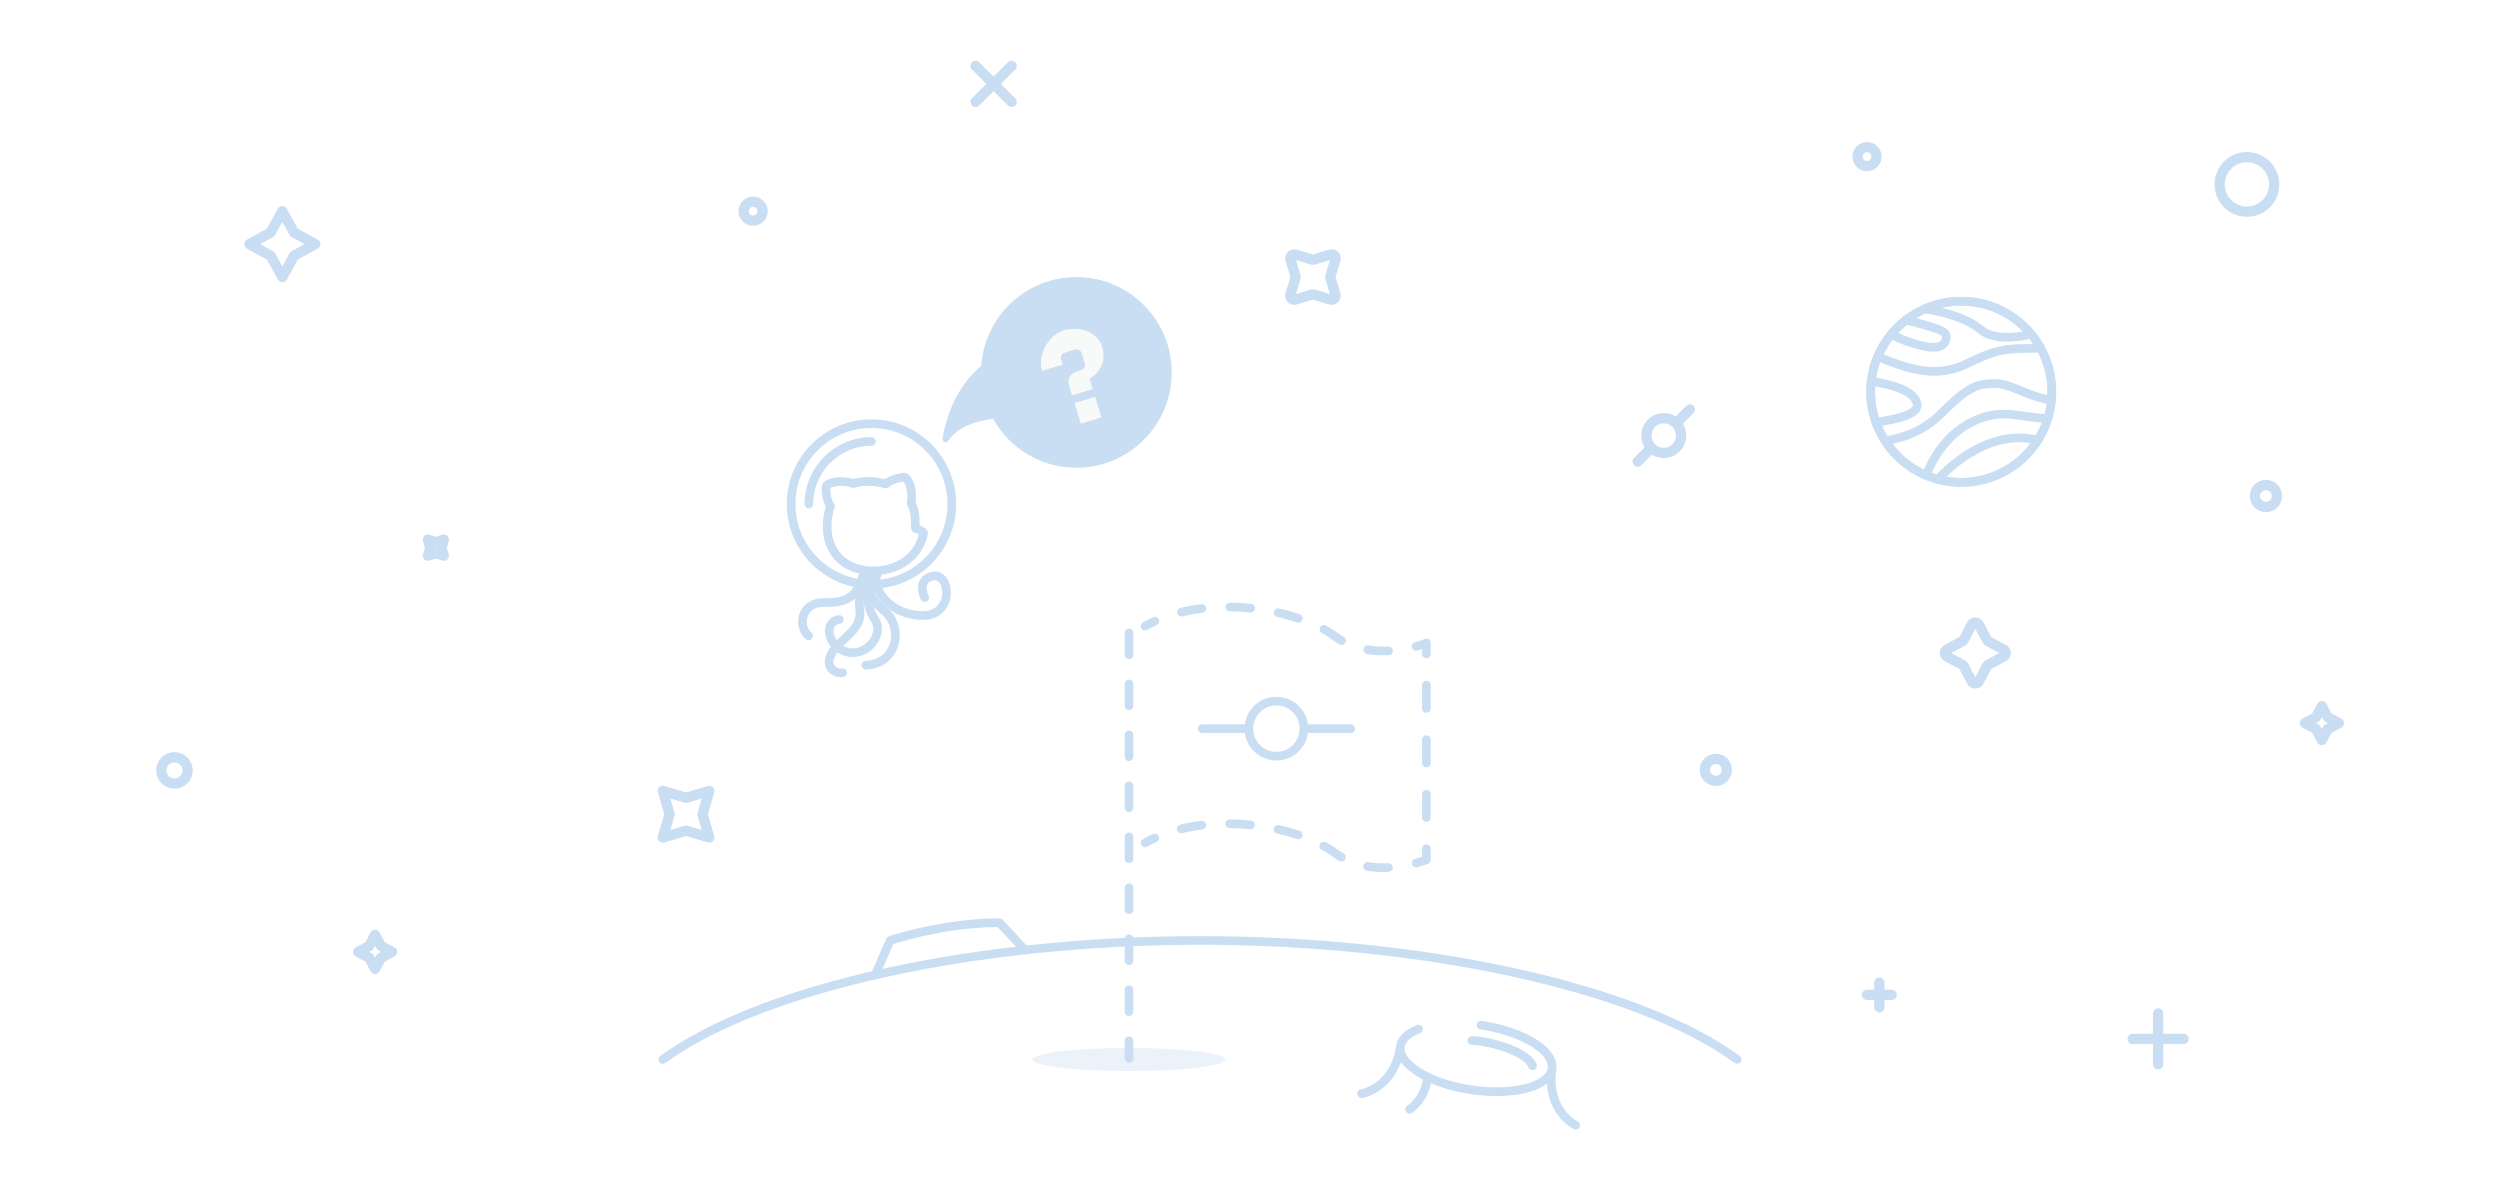
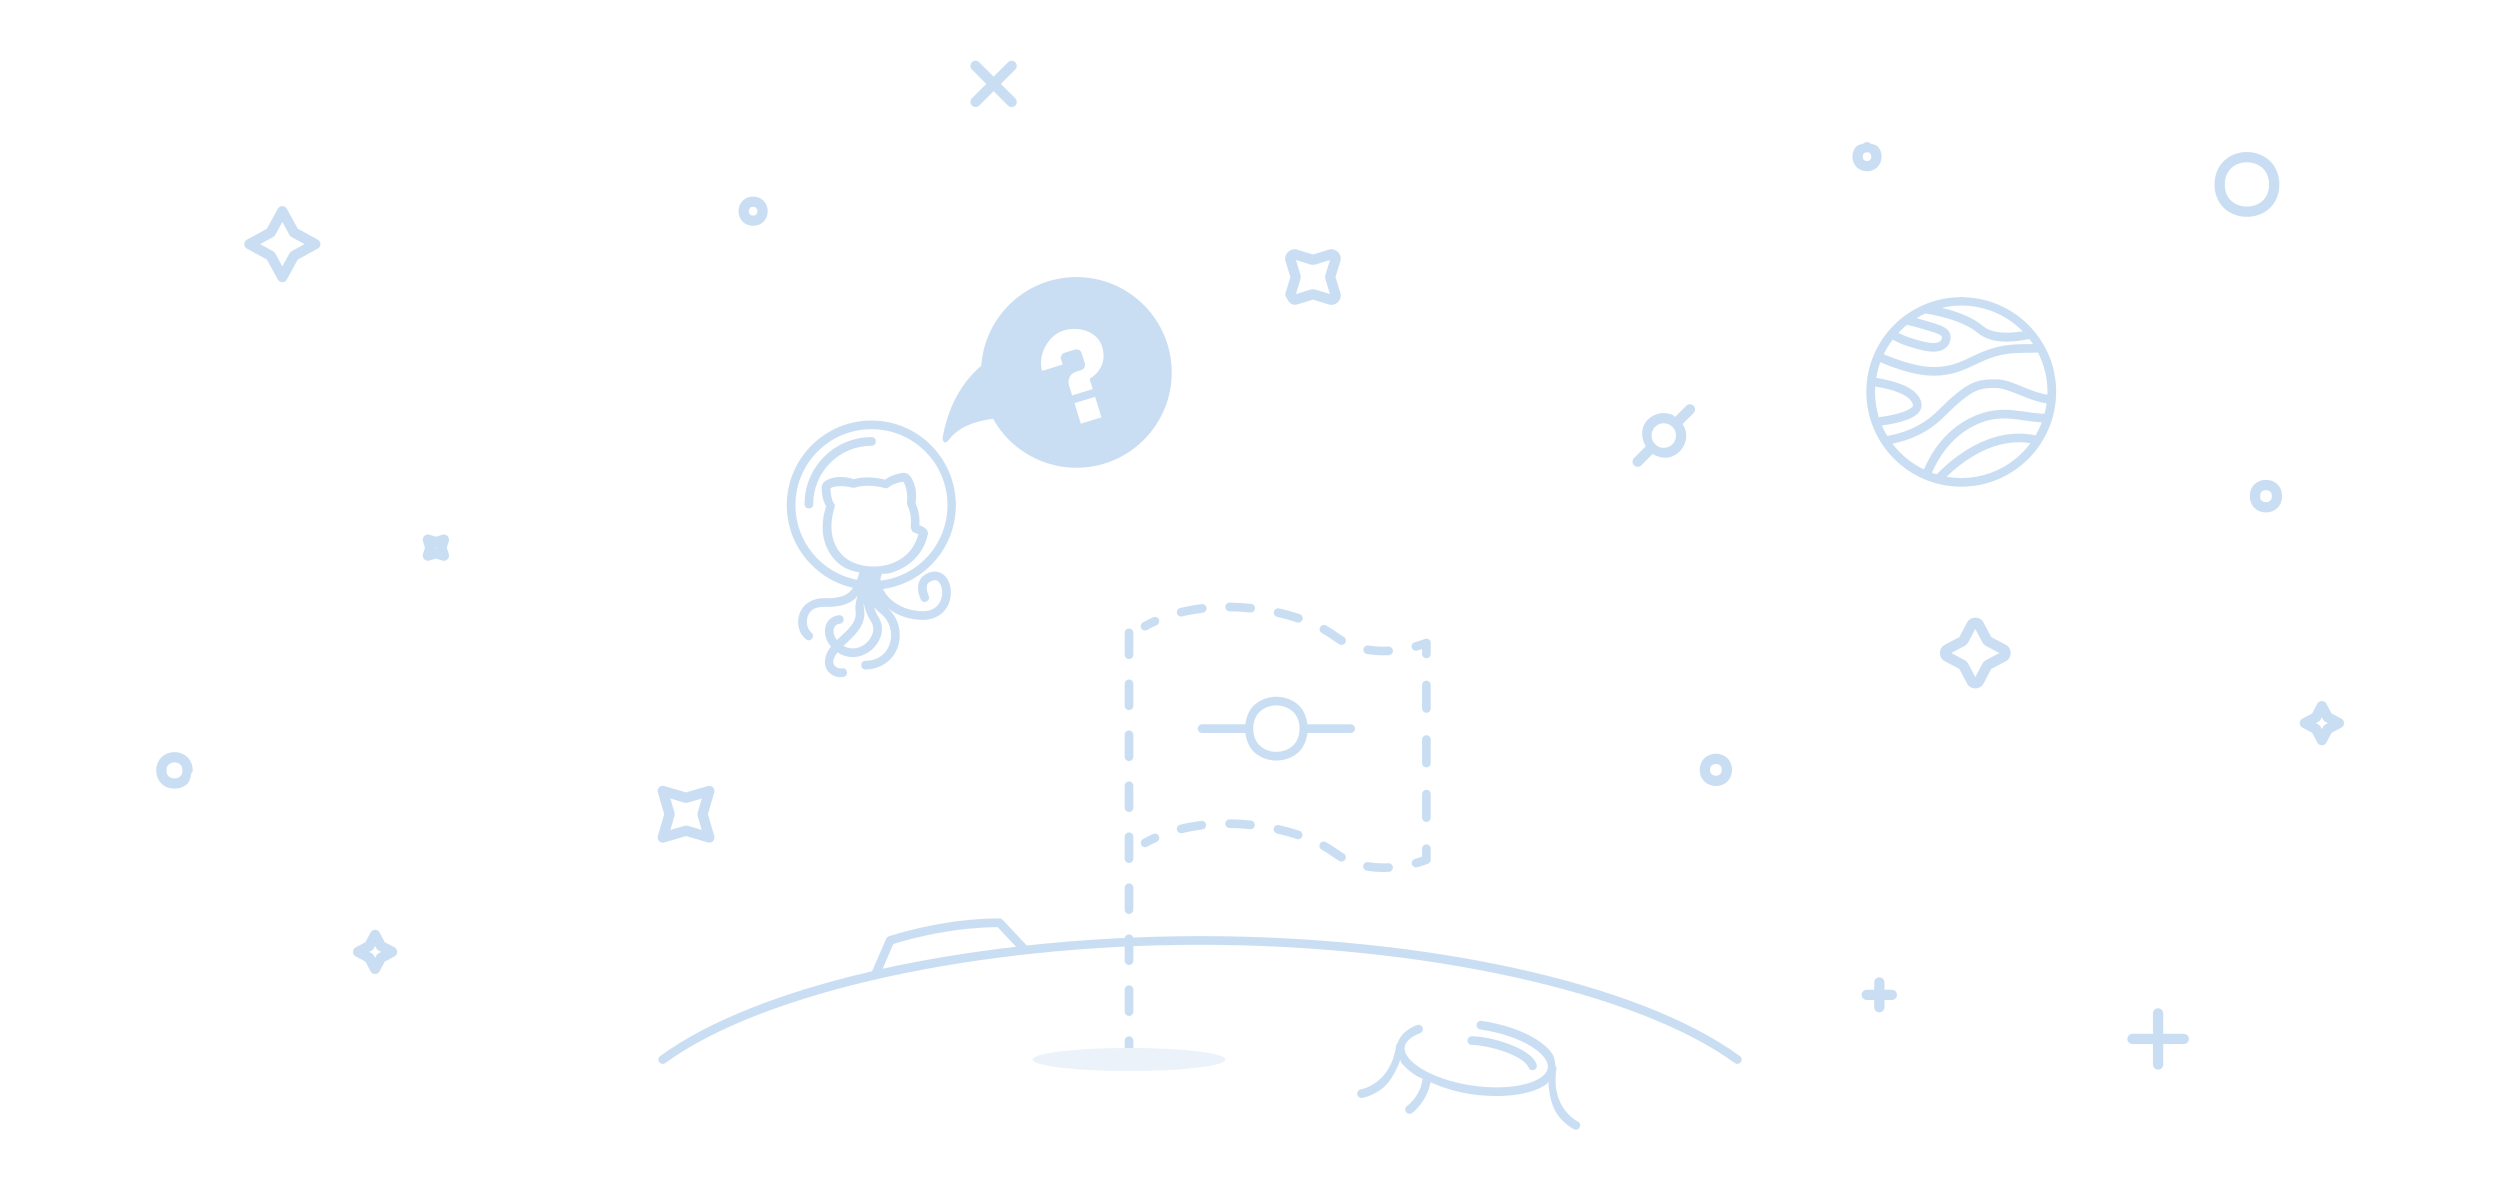
- <svg xmlns="http://www.w3.org/2000/svg" width="288" height="138" viewBox="0 0 288 138">
-   <g fill="none" fill-rule="evenodd">
-     <path d="M134.976 42.513c.215 6.062-4.525 11.152-10.588 11.367a10.978 10.978 0 0 1-9.988-5.638c-2.16.273-4.006.987-5.036 2.37-.525.7-.85.215-.763-.267.44-2.418 1.546-5.756 4.44-8.207.38-5.542 4.895-10.013 10.57-10.214 6.06-.215 11.15 4.526 11.366 10.59" fill="#CADEF3" />
-     <path d="M123.147 44.367c-.2-.65.168-1.348.82-1.55l.59-.18a.614.614 0 0 0 .412-.775l-.365-1.184a.613.613 0 0 0-.775-.41l-1.183.364a.612.612 0 0 0-.41.774l.18.593-2.368.726c-.547-1.776.684-4.098 2.46-4.645 1.776-.545 3.916.094 4.463 1.87.78 2.534-1.46 3.688-1.46 3.688l.365 1.185-2.368.73-.364-1.186zm.636 2.072l2.37-.728.727 2.368-2.368.728-.728-2.37z" fill="#F8F9F9" />
-     <path d="M261.987 21.19a3.142 3.142 0 1 1-6.283 0 3.142 3.142 0 0 1 6.283 0zM21.608 88.688a1.51 1.51 0 1 1-3.017 0 1.51 1.51 0 0 1 3.018 0zM227.14 78.482l-.916-1.73a.472.472 0 0 0-.195-.195l-1.73-.915a.47.47 0 0 1 0-.83l1.73-.916a.47.47 0 0 0 .194-.195l.915-1.73a.47.47 0 0 1 .83 0l.915 1.73a.47.47 0 0 0 .195.196l1.73.915a.47.47 0 0 1 0 .832l-1.73.915a.472.472 0 0 0-.195.196l-.915 1.73a.47.47 0 0 1-.83 0zM148.657 33.926l.575-1.87a.452.452 0 0 0 0-.277l-.575-1.872a.47.47 0 0 1 .587-.586l1.87.576a.48.48 0 0 0 .276 0l1.87-.576c.362-.112.7.226.588.586l-.576 1.87a.484.484 0 0 0 0 .278l.576 1.87a.47.47 0 0 1-.587.587l-1.87-.576a.464.464 0 0 0-.276 0l-1.87.576a.47.47 0 0 1-.587-.587zM248.613 116.753v5.86M251.544 119.684h-5.86M116.533 7.593l-4.145 4.145M116.533 11.738l-4.145-4.145M190.25 51.593l-1.59 1.59M194.672 47.17l-1.59 1.59M190.25 51.593a2 2 0 1 0 0-2.832 2.003 2.003 0 0 0 0 2.833zM262.307 57.14a1.268 1.268 0 1 1-2.537-.002 1.268 1.268 0 0 1 2.537 0zM198.938 88.688a1.268 1.268 0 1 1-2.536 0 1.268 1.268 0 0 1 2.536 0zM267.48 85.263l-.677-1.28-1.28-.677 1.28-.678.677-1.28.677 1.28 1.28.678-1.28.677zM43.21 111.615l-.676-1.28-1.28-.677 1.28-.677.677-1.28.678 1.28 1.28.678-1.28.677zM215.08 16.957a1.09 1.09 0 1 0-.002 2.18 1.09 1.09 0 0 0 0-2.18zM86.758 23.24a1.09 1.09 0 1 0 0 2.18 1.09 1.09 0 0 0 0-2.18zM216.5 113.187v2.84M217.918 114.606h-2.84M49.29 64.01l.92-.283.924.284-.284-.922.284-.922-.923.284-.92-.284.283.922zM33.867 26.784l2.452 1.34-2.453 1.342-1.34 2.452-1.342-2.452-2.452-1.34 2.452-1.342 1.34-2.452zM80.93 93.8l.785 2.68-2.68-.785-2.684.786.787-2.68-.786-2.684 2.684.787 2.68-.787z" stroke="#CADEF3" stroke-width="1.186" stroke-linecap="round" stroke-linejoin="round" />
-     <path d="M200.117 122.044c-11.516-8.396-36.27-13.705-61.882-13.703-25.61.003-50.367 5.316-61.885 13.715" stroke="#CADEF3" stroke-linecap="round" stroke-linejoin="round" />
-     <path d="M100.82 112.32l1.725-3.98s6.018-2.046 12.584-2.046l2.963 3.15M163.413 118.556c-1.192.46-1.96 1.14-2.083 1.98-.304 2.057 3.36 4.302 8.185 5.013 4.824.71 8.98-.38 9.284-2.437.3-2.057-3.363-4.302-8.187-5.013M178.8 123.113c-.72 4.867 2.713 6.515 2.713 6.515M161.33 120.536c-.718 4.867-4.48 5.453-4.48 5.453M164.436 124.05c-.14 2.467-2.04 3.756-2.04 3.756M176.543 122.78c-.608-1.677-5.133-2.914-6.988-2.903" stroke="#CADEF3" stroke-linecap="round" stroke-linejoin="round" />
-     <path d="M141.175 122.055c0 .734-4.975 1.33-11.112 1.33-6.137 0-11.112-.596-11.112-1.33 0-.734 4.976-1.33 11.113-1.33s11.112.596 11.112 1.33" fill="#EBF2FA" />
-     <path d="M130.063 72.91v49.023" stroke="#CADEF3" stroke-linecap="round" stroke-linejoin="round" stroke-dasharray="2.517,3.356" />
-     <path d="M131.918 97.1c.364-.206.738-.397 1.12-.57" stroke="#CADEF3" stroke-linecap="round" stroke-linejoin="round" />
-     <path d="M136.075 95.49c6.415-1.56 14.066.093 17.71 2.772 2.55 1.876 5.61 1.867 7.776 1.51" stroke="#CADEF3" stroke-linecap="round" stroke-linejoin="round" stroke-dasharray="2.41,3.214" />
-     <path d="M163.13 99.428c.744-.205 1.192-.392 1.192-.392V97.78" stroke="#CADEF3" stroke-linecap="round" stroke-linejoin="round" />
-     <path d="M164.322 94.187v-17.06" stroke="#CADEF3" stroke-linecap="round" stroke-linejoin="round" stroke-dasharray="2.694,3.592" />
-     <path d="M164.322 75.33v-1.258s-.448.187-1.19.392" stroke="#CADEF3" stroke-linecap="round" stroke-linejoin="round" />
-     <path d="M159.965 74.98c-1.933.092-4.21-.232-6.18-1.683-3.94-2.896-12.566-4.594-19.248-2.325" stroke="#CADEF3" stroke-linecap="round" stroke-linejoin="round" stroke-dasharray="2.41,3.214" />
-     <path d="M133.04 71.564a14.56 14.56 0 0 0-1.122.57M150.212 83.94a3.172 3.172 0 1 1-6.344 0 3.172 3.172 0 0 1 6.344 0zM150.212 83.94h5.386M138.483 83.94h5.385M109.648 58.064c0 5.112-4.144 9.257-9.255 9.257a9.256 9.256 0 0 1 0-18.513 9.256 9.256 0 0 1 9.255 9.257zM93.185 58.064a7.208 7.208 0 0 1 7.208-7.208" stroke="#CADEF3" stroke-linecap="round" stroke-linejoin="round" />
-     <path d="M100.603 65.823c-1.07 1.688-.956 3.752.188 5.558 1.145 1.807-1.077 4.405-3.324 3.698-2.247-.708-2.582-3.507-.782-3.713M101.093 66.06c-.737 1.188.83 4.587 4.896 4.843 4.067.255 3.563-5.05 1.426-4.53-1.894.464-.89 2.467-.89 2.467" stroke="#CADEF3" stroke-linecap="round" stroke-linejoin="round" />
-     <path d="M99.522 65.97c-.64 2.34-1.458 3.52-4.538 3.443-2.84-.07-3.05 2.893-1.837 3.83M100.853 66.115c-1.322.683-2.104 1.972-1.796 4.214.308 2.24-2.4 3.347-3.258 4.942-.856 1.596.403 2.364 1.272 2.22" stroke="#CADEF3" stroke-linecap="round" stroke-linejoin="round" />
-     <path d="M100.902 66.254c-.793.72-1.383 2.2.937 4.092 2.32 1.89 1.54 6.166-2.1 6.282M105.497 60.9l-.092-.214s.23-1.37-.43-2.71c.05-.335.218-1.87-.552-2.86a.4.4 0 0 0-.37-.148c-.447.062-1.45.26-1.99.785-2.205-.62-3.725-.052-3.725-.052s-1.752-.583-2.98.115a.4.4 0 0 0-.2.347c-.004.46.044 1.53.518 2.133 0 0-1.44 3.79 1.19 6.18 2.56 2.322 8.545 1.63 9.532-3.028.048-.227-.675-.495-.9-.548zM225.936 34.7c5.762 0 10.434 4.673 10.434 10.435 0 5.762-4.672 10.434-10.434 10.434-5.763 0-10.435-4.673-10.435-10.435 0-5.762 4.673-10.434 10.436-10.434z" stroke="#CADEF3" stroke-linecap="round" stroke-linejoin="round" />
-     <path d="M225.936 34.7c5.762 0 10.434 4.673 10.434 10.435 0 5.762-4.672 10.434-10.434 10.434-5.763 0-10.435-4.673-10.435-10.435 0-5.762 4.673-10.434 10.436-10.434z" stroke="#CADEF3" stroke-linecap="round" stroke-linejoin="round" />
-     <path d="M216.324 41.067c1.998.877 4.434 1.718 6.415 1.718 4.135 0 5.075-2.538 9.963-2.632.882-.017 1.675-.027 2.383-.034M221.89 54.754c.75-1.92 2.284-4.622 5.268-6.142 3.564-1.816 6.118-.31 8.763-.444" stroke="#CADEF3" stroke-linecap="round" stroke-linejoin="round" />
-     <path d="M217.152 50.77c1.608-.22 4.254-.918 6.433-3.098 3.383-3.383 4.324-3.477 6.392-3.477 1.694 0 4.208 1.766 6.353 1.837M221.722 35.587c2.172.335 4.795 1.016 6.47 2.403 1.307 1.083 3.563 1.01 5.81.526M219.56 36.875c.8.175 1.537.362 2.017.518 1.58.51 2.976.697 2.573 1.82-.513 1.425-2.88.62-4.46.108-.52-.166-1.167-.473-1.8-.828M215.57 43.935c2.086.298 4.99 1 5.29 2.61.205 1.113-2.102 1.738-4.758 2.09M223.24 55.217c1.812-1.924 6.25-5.813 11.515-4.507" stroke="#CADEF3" stroke-linecap="round" stroke-linejoin="round" />
+ <svg xmlns="http://www.w3.org/2000/svg" id="no-commit" viewBox="0 0 288 138">
+   <style type="text/css">
+         
+             .outline {
+                 fill: #cadef3;
+             }
+             .shadow {
+                 fill: #ebf2fa;
+             }
+         
+     </style>
+   <g class="outline">
+     <path id="speechbubble" d="M123.611 31.924c-5.675.2-10.19 4.673-10.57 10.215-2.894 2.45-4 5.789-4.44 8.207-.086.482.237.965.762.265 1.03-1.383 2.877-2.096 5.037-2.369a10.978 10.978 0 0 0 9.989 5.639c6.063-.215 10.803-5.305 10.588-11.367-.216-6.064-5.306-10.805-11.366-10.59zm.266 5.969c1.377.033 2.683.724 3.094 2.056.78 2.534-1.46 3.69-1.46 3.69l.366 1.183-2.37.73-.362-1.185h.001c-.2-.65.169-1.349.82-1.55l.59-.18a.614.614 0 0 0 .413-.776l-.365-1.183a.613.613 0 0 0-.776-.41l-1.182.365a.612.612 0 0 0-.41.773l.18.592-2.367.727c-.547-1.776.683-4.098 2.459-4.645a4.33 4.33 0 0 1 1.369-.187zm2.275 7.818l.729 2.367-2.37.729-.728-2.368 2.37-.728z" />
+     <path id="stars" d="M112.38 6.994a.593.593 0 0 0-.411 1.018l1.652 1.654-1.652 1.652a.593.593 0 1 0 .838.84l1.654-1.654 1.652 1.654a.594.594 0 1 0 .84-.84L115.3 9.666l1.654-1.654a.593.593 0 1 0-.84-.838l-1.652 1.652-1.654-1.652a.593.593 0 0 0-.426-.18zm102.698 9.37a.593.593 0 0 0-.414.177c-.311.087-.65.143-.846.361-.29.327-.421.739-.422 1.143 0 .404.13.818.42 1.144.29.327.75.541 1.262.541s.97-.214 1.26-.54a1.71 1.71 0 0 0 .424-1.143 1.71 1.71 0 0 0-.424-1.143c-.195-.219-.533-.276-.844-.363a.593.593 0 0 0-.414-.178zm43.768 1.148c-.907 0-1.822.297-2.53.918-.708.62-1.184 1.574-1.205 2.75-.021 1.215.442 2.205 1.157 2.85.714.643 1.65.95 2.578.95.927 0 1.863-.307 2.578-.95.715-.645 1.178-1.635 1.156-2.85-.02-1.176-.497-2.13-1.205-2.75-.708-.62-1.622-.918-2.53-.918zm-43.768.039h.002c.213 0 .3.059.373.14a.549.549 0 0 1 .121.356c0 .14-.048.273-.12.355-.074.082-.16.143-.376.143-.215 0-.3-.06-.373-.143a.55.55 0 0 1-.123-.355c0-.14.05-.274.123-.356.073-.081.16-.14.373-.14zm43.768 1.146c.645 0 1.282.217 1.748.625.465.408.785.998.8 1.88.017.916-.297 1.525-.765 1.946-.468.422-1.121.647-1.783.647-.663 0-1.317-.225-1.785-.647-.469-.421-.78-1.03-.764-1.947.016-.881.335-1.47.8-1.879.466-.408 1.103-.625 1.749-.625zm-172.088 3.95c-.512 0-.97.214-1.26.54a1.71 1.71 0 0 0-.424 1.143c0 .404.134.816.424 1.143.29.326.748.54 1.26.54.511 0 .971-.214 1.262-.54.29-.327.421-.739.421-1.143s-.131-.816-.421-1.142a1.692 1.692 0 0 0-1.262-.542zM32.506 23.74a.593.593 0 0 0-.502.307l-1.258 2.3-2.299 1.258a.593.593 0 0 0 0 1.041l2.301 1.256 1.258 2.301a.593.593 0 0 0 1.04 0l1.257-2.3 2.3-1.258a.593.593 0 0 0 0-1.041l-2.3-1.258-1.258-2.3a.593.593 0 0 0-.54-.306zm54.252.092c.215 0 .302.06.375.143a.55.55 0 0 1 .123.355.55.55 0 0 1-.123.356c-.073.082-.16.14-.375.14s-.302-.058-.375-.14a.549.549 0 0 1-.121-.356c0-.14.048-.273.12-.355.074-.082.16-.143.376-.143zm-54.233 1.736l.823 1.5a.593.593 0 0 0 .234.237l1.5.82-1.5.82a.593.593 0 0 0-.236.237l-.82 1.5-.82-1.5a.593.593 0 0 0-.237-.237l-1.5-.82 1.5-.82a.593.593 0 0 0 .236-.237zm116.893 3.186c-.782-.239-1.565.544-1.328 1.326a.593.593 0 0 0 0 .002l.564 1.836-.564 1.834a.593.593 0 0 0 .164.607c.19.495.608.89 1.164.72a.593.593 0 0 0 .002 0l1.834-.565 1.832.564a.593.593 0 0 0 .002 0c.783.24 1.566-.543 1.326-1.326a.593.593 0 0 0 0-.002l-.564-1.834.564-1.832v-.002c.242-.782-.546-1.568-1.328-1.328h-.002l-1.832.564zm-.125 1.203l1.646.506a.593.593 0 0 0 .004.002c.202.06.416.06.618 0a.593.593 0 0 0 .004-.002l1.648-.506-.508 1.645a.593.593 0 0 0-.002.005c-.06.202-.06.416 0 .618a.593.593 0 0 0 .002.006l.508 1.646-1.646-.508a1.051 1.051 0 0 0-.625 0h-.002l-1.647.508.504-1.639v-.002c.066-.207.066-.43 0-.636zM194.66 46.57a.593.593 0 0 0-.408.18l-1.283 1.283c-.115-.07-.19-.2-.313-.252a2.588 2.588 0 0 0-2.824.56.593.593 0 0 0-.002 0c-.845.846-.815 2.085-.244 3.077l-1.346 1.346a.593.593 0 1 0 .84.838l1.3-1.301c.728.43 1.56.568 2.276.271a2.589 2.589 0 0 0 1.6-2.394c0-.508-.18-.948-.418-1.334l1.254-1.254a.593.593 0 0 0-.432-1.02zm-3.238 2.21c.263-.045.531-.006.78.097.495.206.866.65.866 1.3 0 .652-.37 1.094-.867 1.3a1.353 1.353 0 0 1-1.51-.291.593.593 0 0 0-.027-.028 1.397 1.397 0 0 1 .006-1.978c.23-.229.49-.357.752-.4zm69.617 6.497c-.449 0-.907.147-1.268.467-.358.318-.587.82-.59 1.387-.013.58.21 1.096.571 1.424.363.33.829.482 1.285.482a1.9 1.9 0 0 0 1.285-.48c.362-.328.588-.846.574-1.426-.003-.567-.233-1.069-.591-1.387a1.894 1.894 0 0 0-1.266-.467zm0 1.186c.185 0 .363.063.479.166.115.103.197.235.197.51v.002a.593.593 0 0 0 0 .015c.008.286-.074.419-.19.524a.743.743 0 0 1-.488.172.739.739 0 0 1-.486-.174c-.116-.105-.196-.238-.188-.524a.593.593 0 0 0 0-.015c0-.275.082-.407.198-.51a.734.734 0 0 1 .478-.166zM49.291 61.574a.593.593 0 0 0-.566.768l.228.746-.23.748a.593.593 0 0 0 .742.74l.746-.228.748.23a.593.593 0 0 0 .742-.742l-.23-.746.23-.748a.593.593 0 0 0-.742-.742l-.748.23-.744-.23a.593.593 0 0 0-.176-.026zm.873 1.467a.593.593 0 0 0 .096 0 .593.593 0 0 0 0 .096.593.593 0 0 0-.096 0 .593.593 0 0 0 0-.096zm177.389 8.11c-.374 0-.746.181-.938.542a.593.593 0 0 0-.002 0l-.896 1.696-1.696.898a.593.593 0 0 0 0 .002c-.722.384-.722 1.493 0 1.877l1.696.898.873 1.649a.593.593 0 0 0 .025.05c.384.723 1.493.723 1.877 0a.593.593 0 0 0 0-.001l.897-1.696 1.695-.898c.727-.383.727-1.498 0-1.88l-1.695-.897-.897-1.698a1.048 1.048 0 0 0-.94-.543zm0 1.304l.804 1.522c.1.188.254.343.442.443a.593.593 0 0 0 .002.002l1.525.807-1.525.806a.593.593 0 0 0-.002 0c-.188.1-.34.256-.44.444l-.804 1.52-.807-1.524a.593.593 0 0 0 0-.002c-.1-.187-.254-.34-.441-.44l-1.524-.806 1.524-.807a.593.593 0 0 0 .002-.002c.187-.1.34-.252.44-.44zm39.918 8.3a.593.593 0 0 0-.516.315l-.592 1.12-1.117.591a.593.593 0 0 0 0 1.05l1.117.59.592 1.12a.593.593 0 0 0 1.049 0l.592-1.12 1.119-.59a.593.593 0 0 0 0-1.05l-1.12-.592-.591-1.119a.593.593 0 0 0-.533-.314zm.01 1.862l.152.287a.593.593 0 0 0 .246.248l.29.153-.29.154a.593.593 0 0 0-.246.246l-.152.29-.153-.29a.593.593 0 0 0-.248-.246l-.289-.154.29-.153a.593.593 0 0 0 .247-.248zM20.1 86.641c-.499 0-1.004.161-1.405.507-.4.346-.673.886-.697 1.516-.03.675.227 1.265.637 1.643.41.377.942.55 1.465.55.522 0 1.054-.173 1.464-.55.3-.276.381-.747.465-1.2a.593.593 0 0 0 .172-.441v-.002H22.2c-.024-.63-.293-1.17-.693-1.516a2.143 2.143 0 0 0-1.406-.507zm177.57.185c-.449 0-.906.147-1.266.467-.36.32-.595.824-.595 1.394 0 .571.235 1.075.595 1.395.36.32.817.467 1.266.467.449 0 .906-.147 1.266-.467.36-.32.595-.824.595-1.394 0-.571-.235-1.075-.595-1.395a1.894 1.894 0 0 0-1.266-.467zm-177.57 1c.238 0 .47.08.63.219.161.139.273.325.286.664a.593.593 0 0 0 0 .006c.016.375-.093.57-.254.719a.994.994 0 0 1-.662.238.994.994 0 0 1-.663-.238c-.16-.148-.27-.344-.253-.72a.593.593 0 0 0 0-.005c.012-.339.126-.525.287-.664a.973.973 0 0 1 .629-.219zm177.57.188c.185 0 .363.063.478.166.116.102.198.233.198.507 0 .275-.082.406-.198.508a.736.736 0 0 1-.478.168.736.736 0 0 1-.479-.168c-.115-.102-.197-.233-.197-.507 0-.275.082-.406.197-.508a.734.734 0 0 1 .479-.166zm-121.326 2.51a.593.593 0 0 0-.56.76l.736 2.517-.739 2.513a.593.593 0 0 0 .737.737l2.517-.739 2.514.737a.593.593 0 0 0 .734-.737l-.734-2.511.736-2.518a.593.593 0 0 0-.736-.734l-2.514.736-2.515-.736a.593.593 0 0 0-.176-.026zm.883 1.466l1.642.483a.593.593 0 0 0 .334 0l1.639-.48-.48 1.64a.593.593 0 0 0 0 .334l.48 1.638-1.64-.48a.593.593 0 0 0-.333 0l-1.642.482.48-1.638a.593.593 0 0 0 0-.334zM43.2 107.107a.593.593 0 0 0-.514.317l-.591 1.119-1.12.592a.593.593 0 0 0 0 1.047l1.12.591.59 1.12a.593.593 0 0 0 1.048 0l.594-1.118 1.117-.591a.593.593 0 0 0 .002-1.05l-1.119-.591-.594-1.12a.593.593 0 0 0-.533-.316zm.01 1.862l.154.289a.593.593 0 0 0 .246.248l.29.154-.29.153a.593.593 0 0 0-.246.246l-.154.289-.152-.29a.593.593 0 0 0-.248-.247l-.29-.153.29-.152a.593.593 0 0 0 .248-.248zm173.28 3.617a.593.593 0 0 0-.585.601v.827h-.828a.593.593 0 1 0 0 1.185h.828v.828a.594.594 0 1 0 1.188 0v-.828h.824a.593.593 0 1 0 0-1.185h-.824v-.826a.593.593 0 0 0-.604-.602zm32.113 3.566a.593.593 0 0 0-.584.602v2.338h-2.336a.593.593 0 1 0 0 1.185h2.336v2.336a.593.593 0 1 0 1.185 0v-2.336h2.34a.593.593 0 1 0 0-1.185h-2.34v-2.338a.593.593 0 0 0-.601-.602z" />
+     <path id="moon" d="M115.129 105.795c-6.67 0-12.744 2.072-12.744 2.072a.5.5 0 0 0-.3.274l-1.622 3.746c-10.226 2.368-18.817 5.688-24.408 9.765a.5.5 0 1 0 .59.809c11.323-8.257 36.048-13.616 61.59-13.62 25.542-.001 50.266 5.352 61.587 13.606a.5.5 0 1 0 .59-.806c-11.71-8.538-36.496-13.801-62.178-13.8-6.789.002-13.507.381-19.947 1.08l-2.793-2.97a.5.5 0 0 0-.365-.156zm-.201 1.014l2.12 2.255c-5.378.624-10.552 1.47-15.37 2.536l1.23-2.842c.304-.102 5.812-1.908 12.02-1.95zm55.658 10.789a.5.5 0 0 0-.047.996c2.355.347 4.423 1.074 5.826 1.933.702.43 1.234.893 1.557 1.33.323.438.435.824.383 1.182-.053.358-.27.696-.705 1.022-.435.325-1.08.615-1.875.824-1.592.417-3.782.516-6.137.17-2.356-.347-4.425-1.075-5.828-1.934-.702-.43-1.233-.892-1.555-1.33-.322-.437-.434-.824-.38-1.182.085-.583.664-1.16 1.769-1.586a.5.5 0 1 0-.362-.933c-1.136.438-1.926 1.144-2.222 2.056a.5.5 0 0 0-.174.317c-.341 2.312-1.373 3.533-2.31 4.22-.939.688-1.753.811-1.753.811a.5.5 0 0 0 .155.988s1.067-.17 2.19-.992c.854-.626 1.645-1.827 2.195-3.408.057.095.02.21.087.3.43.585 1.059 1.113 1.838 1.59.182.112.445.188.643.294-.24 2.043-1.766 3.127-1.766 3.127a.5.5 0 1 0 .56.828s1.704-1.254 2.12-3.54c1.35.593 2.873 1.1 4.646 1.362 2.47.363 4.769.273 6.538-.191.884-.233 1.64-.556 2.22-.99.09-.068.088-.188.17-.262.07 1.67.48 3.05 1.117 3.896.837 1.112 1.81 1.582 1.81 1.582a.5.5 0 1 0 .433-.9s-.744-.354-1.444-1.283c-.7-.93-1.332-2.398-.99-4.71a.5.5 0 0 0-.123-.414.5.5 0 0 0-.002-.001c-.03-.522-.106-1.048-.443-1.506-.431-.584-1.059-1.113-1.838-1.59-1.56-.955-3.734-1.707-6.203-2.07a.5.5 0 0 0-.1-.006zm-1.033 1.779a.5.5 0 1 0 .006 1c.814-.005 2.401.29 3.789.789.693.25 1.343.549 1.834.87.49.32.8.664.89.915a.5.5 0 1 0 .942-.342c-.213-.587-.699-1.027-1.285-1.41-.587-.383-1.298-.706-2.043-.974-1.491-.536-3.092-.854-4.133-.848z" />
+     <path id="planet" d="M225.936 34.2a.5.5 0 0 0-.174.034c-5.948.1-10.76 4.93-10.76 10.9 0 6.033 4.9 10.934 10.934 10.934 6.032 0 10.933-4.901 10.933-10.933 0-5.97-4.81-10.8-10.756-10.9a.5.5 0 0 0-.175-.036h-.002zm0 1h.001a9.899 9.899 0 0 1 7.08 2.968c-1.858.29-3.572.211-4.505-.563-1.316-1.089-3.093-1.738-4.817-2.144a9.96 9.96 0 0 1 2.24-.262zm-4.141.911c2.101.338 4.573 1.018 6.078 2.264 1.462 1.211 3.709 1.123 5.912.684.145.187.29.374.422.572-.49.006-.955.01-1.516.021-2.528.05-4.098.752-5.466 1.4-1.37.65-2.522 1.233-4.487 1.233-1.697 0-3.861-.697-5.734-1.482a9.901 9.901 0 0 1 1.03-1.674c.522.275 1.04.52 1.501.668.787.255 1.793.597 2.735.693.47.048.932.04 1.36-.117.43-.157.816-.505.991-.99.133-.371.13-.776-.04-1.094-.172-.317-.453-.512-.749-.662-.592-.3-1.334-.462-2.1-.709h-.002a15.909 15.909 0 0 0-.947-.268 9.889 9.889 0 0 1 1.012-.539zm-2.117 1.309c.685.155 1.346.32 1.744.45a.5.5 0 0 0 .002 0c.814.262 1.557.447 1.957.65.2.1.292.194.318.244.027.049.047.092-.02.279-.081.227-.183.314-.392.39-.208.077-.533.102-.916.063-.765-.078-1.734-.393-2.527-.65a.5.5 0 0 0-.002-.002c-.322-.103-.727-.29-1.147-.5.308-.328.633-.64.983-.924zm15.103 3.203a9.895 9.895 0 0 1 1.088 4.512c0 .114-.014.224-.017.338-.832-.129-1.76-.476-2.68-.85-1.105-.449-2.175-.928-3.195-.928-1.042 0-1.915.03-2.922.52-1.008.49-2.116 1.397-3.823 3.103a.5.5 0 0 0-.002 0c-1.947 1.948-4.269 2.64-5.824 2.895a9.877 9.877 0 0 1-.615-1.188c1.102-.168 2.141-.376 2.941-.683.478-.184.884-.393 1.192-.69.308-.297.51-.746.428-1.197a.5.5 0 0 0 0-.002c-.201-1.078-1.19-1.727-2.28-2.168-.93-.376-1.975-.597-2.93-.754.102-.623.26-1.226.471-1.804 1.93.813 4.166 1.558 6.125 1.558 2.17 0 3.557-.686 4.914-1.33 1.357-.643 2.7-1.257 5.059-1.303.766-.014 1.436-.022 2.07-.029zm-18.748 3.906c.897.151 1.864.358 2.664.682.959.387 1.573.893 1.672 1.426.02.104.01.151-.139.295-.15.144-.45.32-.855.476-.723.278-1.789.494-2.934.662a9.944 9.944 0 0 1-.44-2.935c0-.205.02-.404.032-.606zm13.944.166c.673 0 1.708.404 2.82.856.944.383 1.953.776 2.973.916a9.884 9.884 0 0 1-.237 1.193c-1.112-.008-2.279-.274-3.601-.398-1.466-.138-3.125-.051-5 .904-2.89 1.472-4.463 3.974-5.301 5.914a9.942 9.942 0 0 1-3.621-2.969c1.677-.332 3.959-1.114 5.93-3.086 1.676-1.676 2.726-2.508 3.552-2.91.826-.402 1.458-.42 2.485-.42zm.828 3.512c.35-.002.692.019 1.033.05 1.126.107 2.228.353 3.379.4a9.881 9.881 0 0 1-.715 1.497 9.51 9.51 0 0 0-3.596-.052c-1.246.22-2.402.665-3.435 1.209-1.928 1.014-3.423 2.363-4.373 3.343-.185-.054-.364-.12-.543-.185.78-1.8 2.226-4.086 4.83-5.412 1.267-.646 2.371-.845 3.42-.85zm2.004 2.742c.359.009.724.05 1.093.108a9.906 9.906 0 0 1-7.966 4.011 9.988 9.988 0 0 1-1.688-.152c.903-.87 2.164-1.919 3.688-2.72 1.44-.759 3.089-1.29 4.873-1.247z" />
+     <path id="octocat" d="M100.395 48.443c-5.327 0-9.677 4.286-9.756 9.612-.07 4.707 3.218 8.679 7.63 9.662-.128.19-.267.364-.427.502-.548.472-1.37.732-2.846.695-1.594-.04-2.617.856-2.93 1.893-.312 1.036-.044 2.199.776 2.832.53.434 1.165-.387.611-.791-.394-.304-.629-1.093-.43-1.754.2-.661.704-1.212 1.948-1.182 1.605.04 2.732-.252 3.523-.935.12-.104.18-.26.283-.377-.109.573-.313 1.076-.215 1.796.126.914-.342 1.575-1.052 2.295-.34.345-.731.681-1.102 1.04-.183-.256-.313-.527-.357-.782-.053-.31-.002-.577.107-.754.11-.177.263-.295.584-.332.663-.075.55-1.07-.113-.994-.579.066-1.058.375-1.322.803-.264.428-.327.943-.24 1.447.082.48.305.962.654 1.381-.131.17-.26.343-.362.533 0 0 0 .002-.002.002-.492.918-.401 1.79.05 2.322.45.533 1.13.73 1.745.627.683-.089.514-1.12-.162-.986-.254.042-.638-.072-.82-.287-.182-.215-.294-.525.07-1.203.06-.112.153-.227.24-.342.25.158.527.293.836.39 1.336.421 2.656-.14 3.46-1.052.803-.912 1.146-2.272.437-3.39-.24-.38-.39-.764-.504-1.15.23.255.496.511.814.77.996.811 1.328 2.15 1.018 3.288-.31 1.137-1.193 2.055-2.818 2.107-.705-.015-.669 1.06.033.998 2.014-.064 3.34-1.341 3.75-2.844.406-1.49-.023-3.214-1.322-4.295.911.748 2.173 1.314 3.773 1.414 1.124.07 2.013-.254 2.61-.804.596-.55.891-1.294.958-2.012.068-.718-.077-1.425-.445-1.969-.368-.543-1.055-.907-1.783-.73-.564.138-.985.424-1.233.787a1.88 1.88 0 0 0-.304 1.119c.018.7.318 1.271.318 1.271.3.597 1.194.148.895-.449 0 0-.203-.43-.213-.847-.005-.209.033-.389.13-.532.098-.143.26-.283.643-.377.34-.082.518.022.719.319.2.297.327.803.28 1.314-.049.512-.257 1.013-.643 1.37-.386.356-.96.6-1.87.542-1.898-.12-3.164-.96-3.886-1.88a3.873 3.873 0 0 1-.42-.668c4.74-.647 8.374-4.712 8.4-9.612a.5.5 0 0 0 .035-.18h-.002l.002-.005v-.002a.503.503 0 0 0-.039-.18c-.178-5.236-4.453-9.433-9.715-9.434zm0 1a8.749 8.749 0 0 1 8.753 8.63 8.742 8.742 0 0 1-7.705 8.814c-.012-.251.012-.462.075-.563a.5.5 0 0 0 .078-.234c.248.005.496.035.742-.024 2.085-.5 4.014-1.99 4.549-4.515.068-.325-.123-.54-.244-.649a1.592 1.592 0 0 0-.368-.24c-.137-.07-.245-.093-.367-.137.04-.3.097-1.338-.435-2.572.067-.466.256-1.974-.655-3.144l-.004-.002a.902.902 0 0 0-.83-.334h-.002c-.44.06-1.318.248-2.015.777-2.007-.49-3.38-.133-3.618-.055-.218-.076-1.826-.617-3.238.186a.902.902 0 0 0-.453.783c-.004.452.05 1.39.512 2.17-.124.343-1.402 4.003 1.36 6.512.67.609 1.538.935 2.474 1.107-.087.309-.18.584-.276.838a8.744 8.744 0 0 1-7.09-8.72 8.749 8.749 0 0 1 8.756-8.628zm-.002.912c-4.252 0-7.708 3.458-7.708 7.71-.01.676 1.01.676 1 0a6.7 6.7 0 0 1 6.708-6.71c.676.01.676-1.01 0-1zm3.658 5.135c.55.777.47 2.143.43 2.412-.015.101.001.204.046.295.58 1.178.385 2.407.385 2.407a.503.503 0 0 0 .033.279l.092.215a.5.5 0 0 0 .346.289c.042.01.258.082.414.156-.517 1.977-1.968 3.138-3.692 3.55-1.793.43-3.784.026-4.902-.988-2.368-2.152-1.06-5.632-1.06-5.632a.5.5 0 0 0-.075-.487c-.294-.374-.389-1.3-.394-1.746.953-.486 2.506-.064 2.506-.064a.5.5 0 0 0 .334-.006s1.343-.518 3.414.064a.5.5 0 0 0 .484-.123c.348-.338 1.21-.553 1.639-.62zM99.49 69.48c.15.744.441 1.48.878 2.17.436.688.24 1.531-.344 2.193-.582.661-1.497 1.046-2.408.76a2.535 2.535 0 0 1-.45-.194c.332-.322.697-.654 1.054-1.015.78-.792 1.514-1.804 1.332-3.131a6.958 6.958 0 0 1-.063-.783z" />
+     <path id="flag" d="M141.63 69.424a.5.5 0 0 0 .04 1c.793.009 1.582.055 2.36.135a.5.5 0 1 0 .103-.995 27.145 27.145 0 0 0-2.451-.14.5.5 0 0 0-.051 0zm-3.167.168a.501.501 0 0 0-.022.002.5.5 0 0 0-.033.004c-.82.1-1.632.245-2.428.437a.5.5 0 1 0 .235.97c.755-.182 1.53-.318 2.314-.413a.501.501 0 0 0-.066-1zm8.748.484a.5.5 0 0 0-.07.99c.792.18 1.553.393 2.271.633a.5.5 0 1 0 .318-.949 24.485 24.485 0 0 0-2.369-.66.5.5 0 0 0-.1-.014.5.5 0 0 0-.05 0zm-14.15.985a.5.5 0 0 0-.227.048c-.395.18-.784.377-1.162.59a.5.5 0 0 0 .492.871c.353-.199.713-.383 1.082-.55a.5.5 0 0 0-.185-.96zm19.46.93a.5.5 0 0 0-.244.94c.445.246.85.503 1.211.768.264.195.534.372.807.53a.5.5 0 1 0 .5-.868 7.674 7.674 0 0 1-.713-.466c-.4-.295-.844-.574-1.322-.838a.5.5 0 0 0-.239-.067zm-22.466.411a.5.5 0 0 0-.493.508v2.518a.5.5 0 1 0 1 0V72.91a.5.5 0 0 0-.507-.508zm34.252 1.17a.5.5 0 0 0-.178.04s-.414.172-1.13.37a.5.5 0 1 0 .267.963c.342-.094.345-.11.556-.183v.568a.5.5 0 1 0 1 0v-1.258a.5.5 0 0 0-.515-.5zm-6.762.78a.5.5 0 0 0-.063.994c.869.142 1.716.17 2.506.133a.5.5 0 1 0-.047-.999 10.98 10.98 0 0 1-2.296-.12.5.5 0 0 0-.1-.008zm-27.49 3.923a.5.5 0 0 0-.493.508v2.518a.5.5 0 1 0 1 0v-2.518a.5.5 0 0 0-.507-.508zm34.26.14a.5.5 0 0 0-.493.507v2.693a.5.5 0 1 0 1 0v-2.693a.5.5 0 0 0-.508-.508zm-17.276 1.853c-.904 0-1.814.3-2.512.92-.588.522-.942 1.319-1.06 2.251h-4.985a.5.5 0 1 0 0 1h4.985c.117.933.472 1.732 1.06 2.254.698.62 1.608.92 2.512.92.904 0 1.816-.3 2.514-.92.588-.522.943-1.32 1.06-2.254h4.985a.5.5 0 1 0 0-1h-4.985c-.117-.932-.472-1.729-1.06-2.251-.698-.62-1.61-.92-2.514-.92zm0 1c.682 0 1.358.228 1.85.666.484.43.809 1.06.818 1.972a.5.5 0 0 0 0 .065c-.009.912-.333 1.543-.818 1.974-.492.437-1.168.668-1.85.668-.682 0-1.356-.23-1.848-.668-.484-.43-.809-1.06-.818-1.972a.5.5 0 0 0 0-.065c.01-.912.333-1.543.818-1.974.492-.438 1.166-.666 1.848-.666zm-16.984 2.88a.5.5 0 0 0-.493.508v2.518a.5.5 0 1 0 1 0v-2.518a.5.5 0 0 0-.507-.508zm34.26.553a.5.5 0 0 0-.493.506V87.9a.5.5 0 1 0 1 0v-2.693a.5.5 0 0 0-.508-.506zm-34.26 5.32a.5.5 0 0 0-.493.508v2.516a.5.5 0 1 0 1 0v-2.516a.5.5 0 0 0-.507-.508zm34.26.965a.5.5 0 0 0-.493.508v2.694a.5.5 0 1 0 1 0v-2.694a.5.5 0 0 0-.508-.508zm-22.657 3.4a.5.5 0 1 0-.012 1c.793.01 1.584.054 2.362.134a.5.5 0 1 0 .101-.995 27.125 27.125 0 0 0-2.45-.138zm-3.24.175a.5.5 0 0 0-.033.003c-.82.101-1.632.246-2.428.44a.5.5 0 0 0 .236.973 20.234 20.234 0 0 1 2.313-.42.5.5 0 0 0-.037-.996.5.5 0 0 0-.051 0zm8.771.476a.5.5 0 0 0-.07.988c.793.179 1.555.391 2.274.631a.5.5 0 1 0 .316-.949 24.527 24.527 0 0 0-2.371-.656.5.5 0 0 0-.149-.014zm-17.134.858a.5.5 0 0 0-.493.505v2.518a.5.5 0 1 0 1 0V96.4a.5.5 0 0 0-.507-.505zm3.015.13a.5.5 0 0 0-.06.002.5.5 0 0 0-.178.047c-.396.18-.784.377-1.16.59a.5.5 0 1 0 .492.871c.352-.199.712-.382 1.08-.549a.5.5 0 0 0-.174-.96zm19.43.918a.5.5 0 0 0-.049.002.5.5 0 0 0-.193.942c.453.249.864.508 1.23.777.258.19.521.361.787.516a.5.5 0 1 0 .502-.864 7.716 7.716 0 0 1-.695-.457 12.16 12.16 0 0 0-1.344-.85.5.5 0 0 0-.238-.066zm11.814.33a.5.5 0 0 0-.492.506v.897c-.158.06-.3.125-.824.27a.5.5 0 1 0 .266.964c.77-.212 1.25-.412 1.25-.412a.5.5 0 0 0 .308-.463V97.78a.5.5 0 0 0-.508-.506zm-6.79 2.038a.5.5 0 0 0-.065.994c.868.144 1.716.175 2.506.138a.5.5 0 1 0-.045-.998c-.732.034-1.51.004-2.297-.127a.5.5 0 0 0-.1-.007zm-27.47 2.457a.5.5 0 0 0-.492.507v2.518a.5.5 0 1 0 1 0v-2.518a.5.5 0 0 0-.507-.507zm0 5.873a.5.5 0 0 0-.492.507v2.518a.5.5 0 1 0 1 0v-2.518a.5.5 0 0 0-.507-.507zm0 5.875a.5.5 0 0 0-.492.505v2.518a.5.5 0 1 0 1 0v-2.518a.5.5 0 0 0-.507-.505zm0 5.87a.5.5 0 0 0-.492.509v2.039a.5.5 0 1 0 1 0v-2.04a.5.5 0 0 0-.507-.507z" />
  </g>
+   <path id="flagShadow" class="shadow" d="M141.175 122.055c0 .734-4.975 1.33-11.112 1.33-6.137 0-11.112-.596-11.112-1.33 0-.734 4.976-1.33 11.113-1.33s11.112.596 11.112 1.33" />
</svg>
